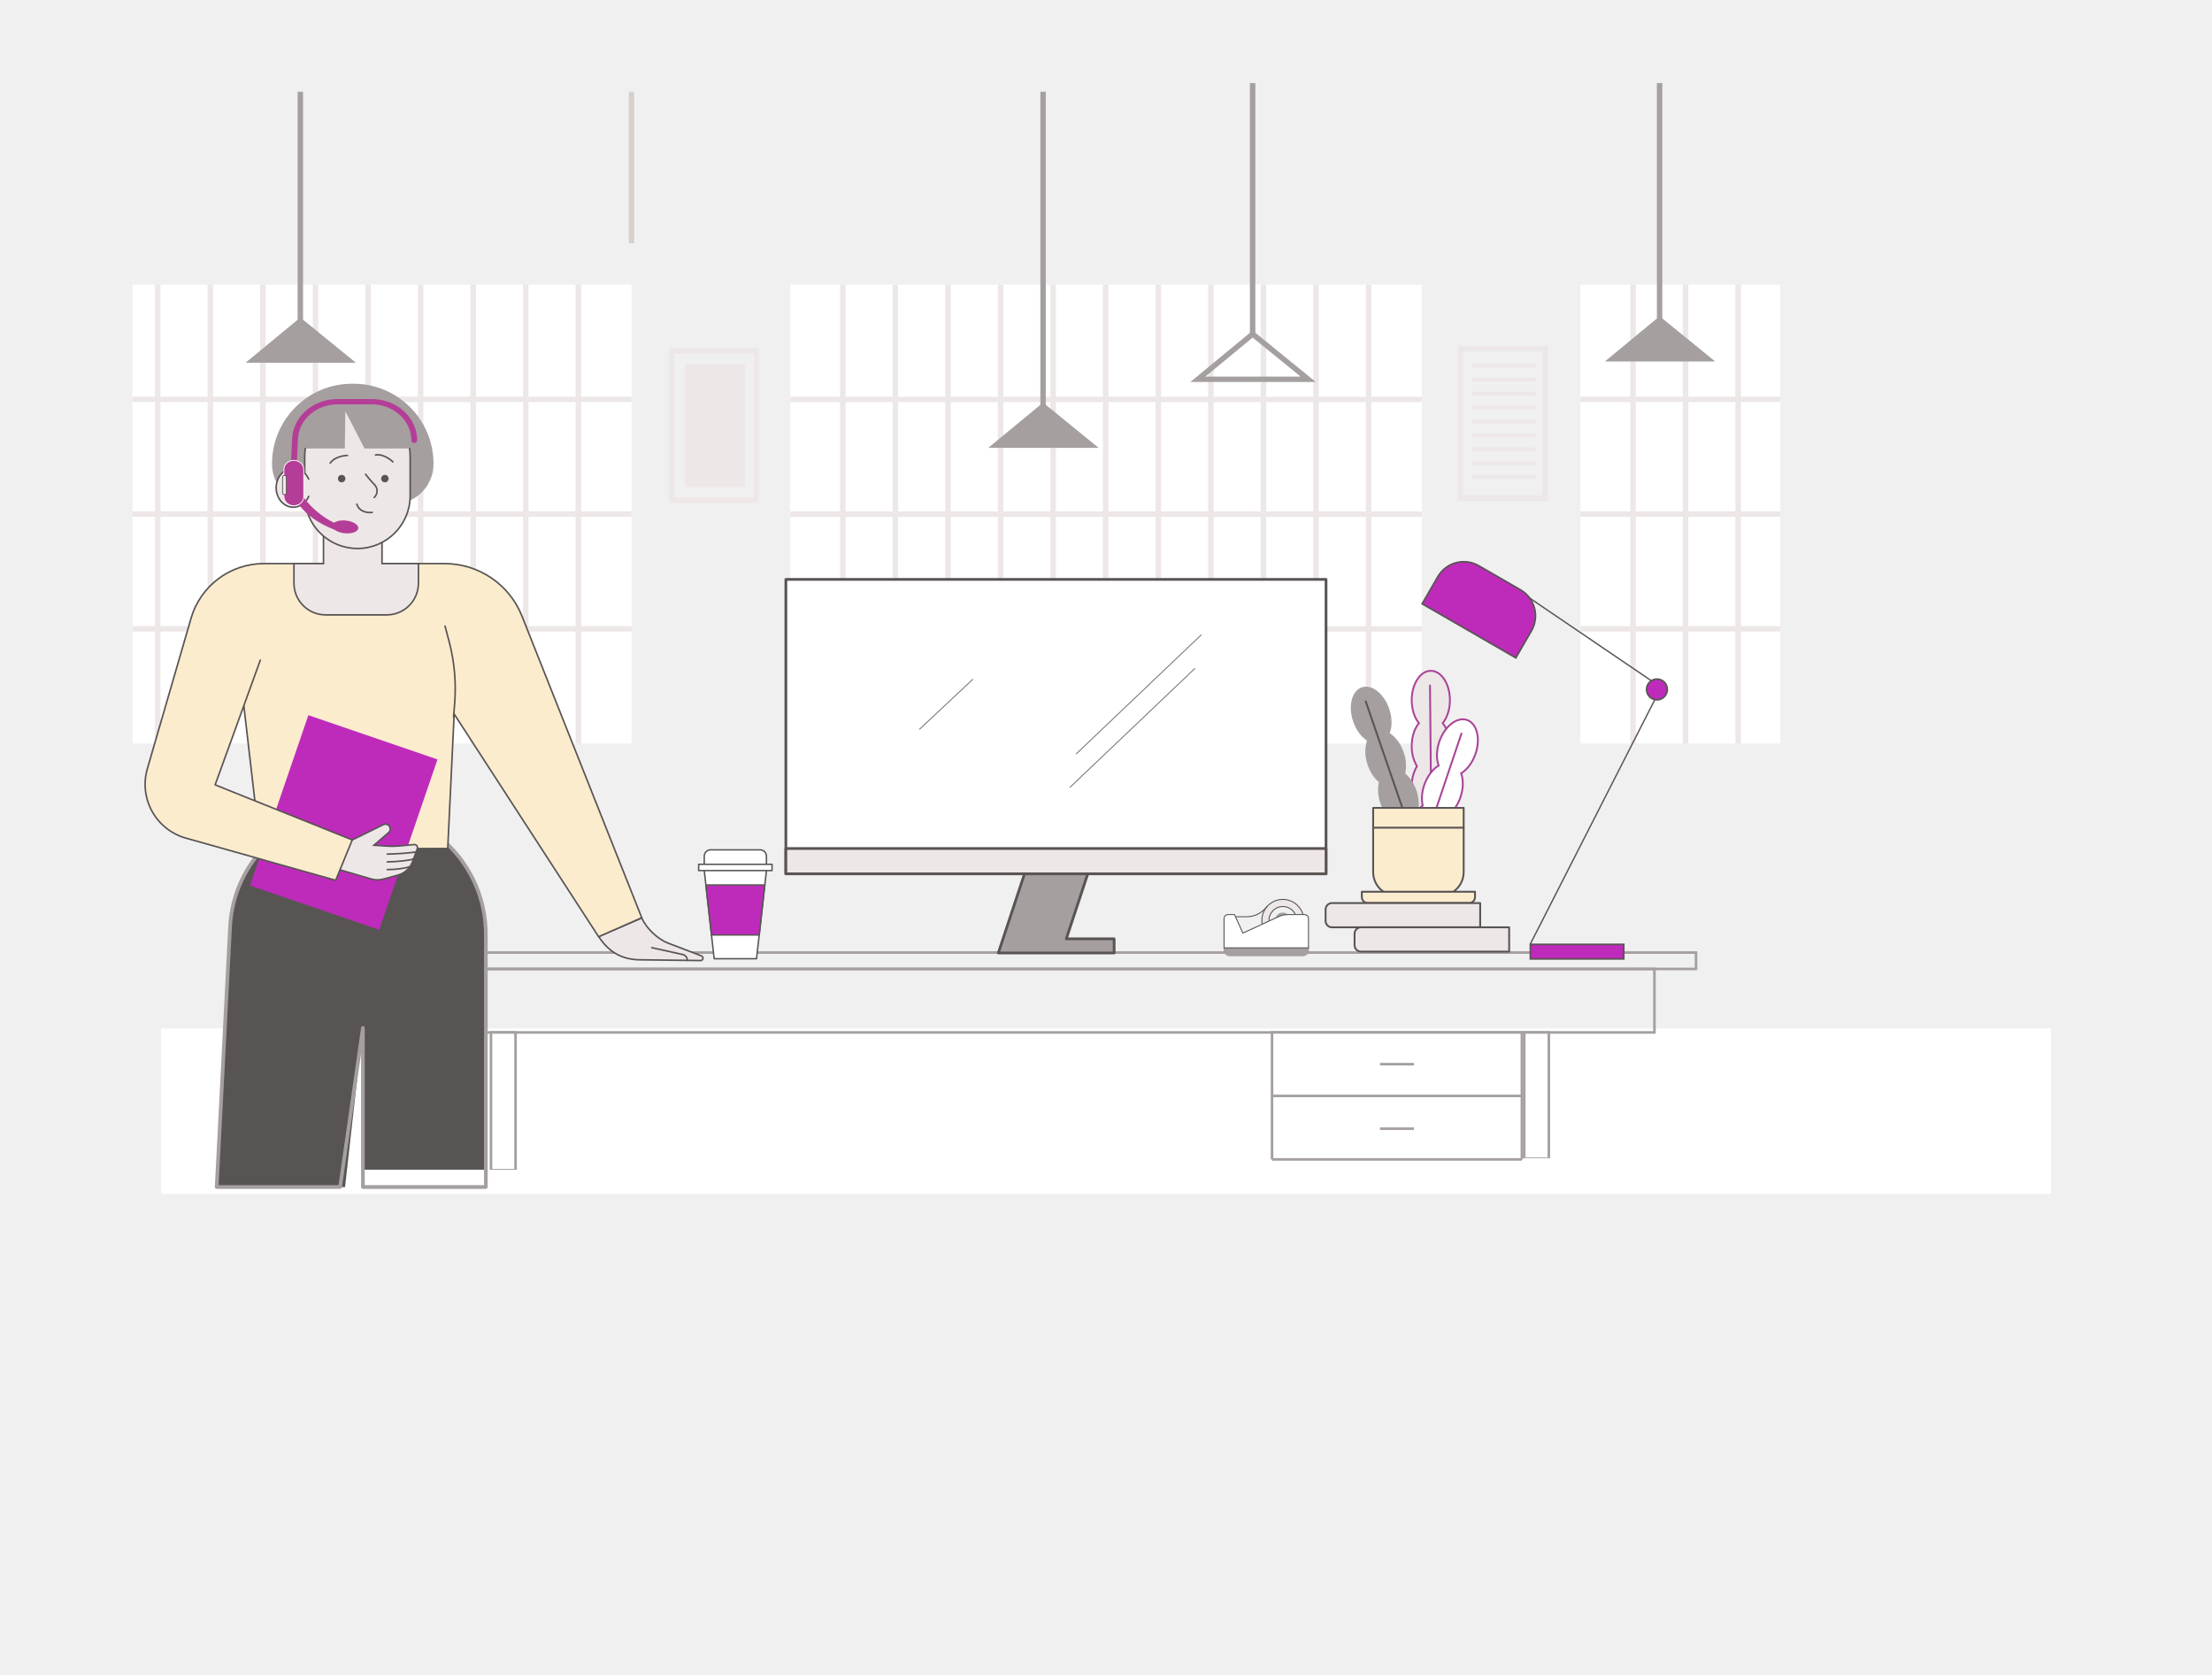
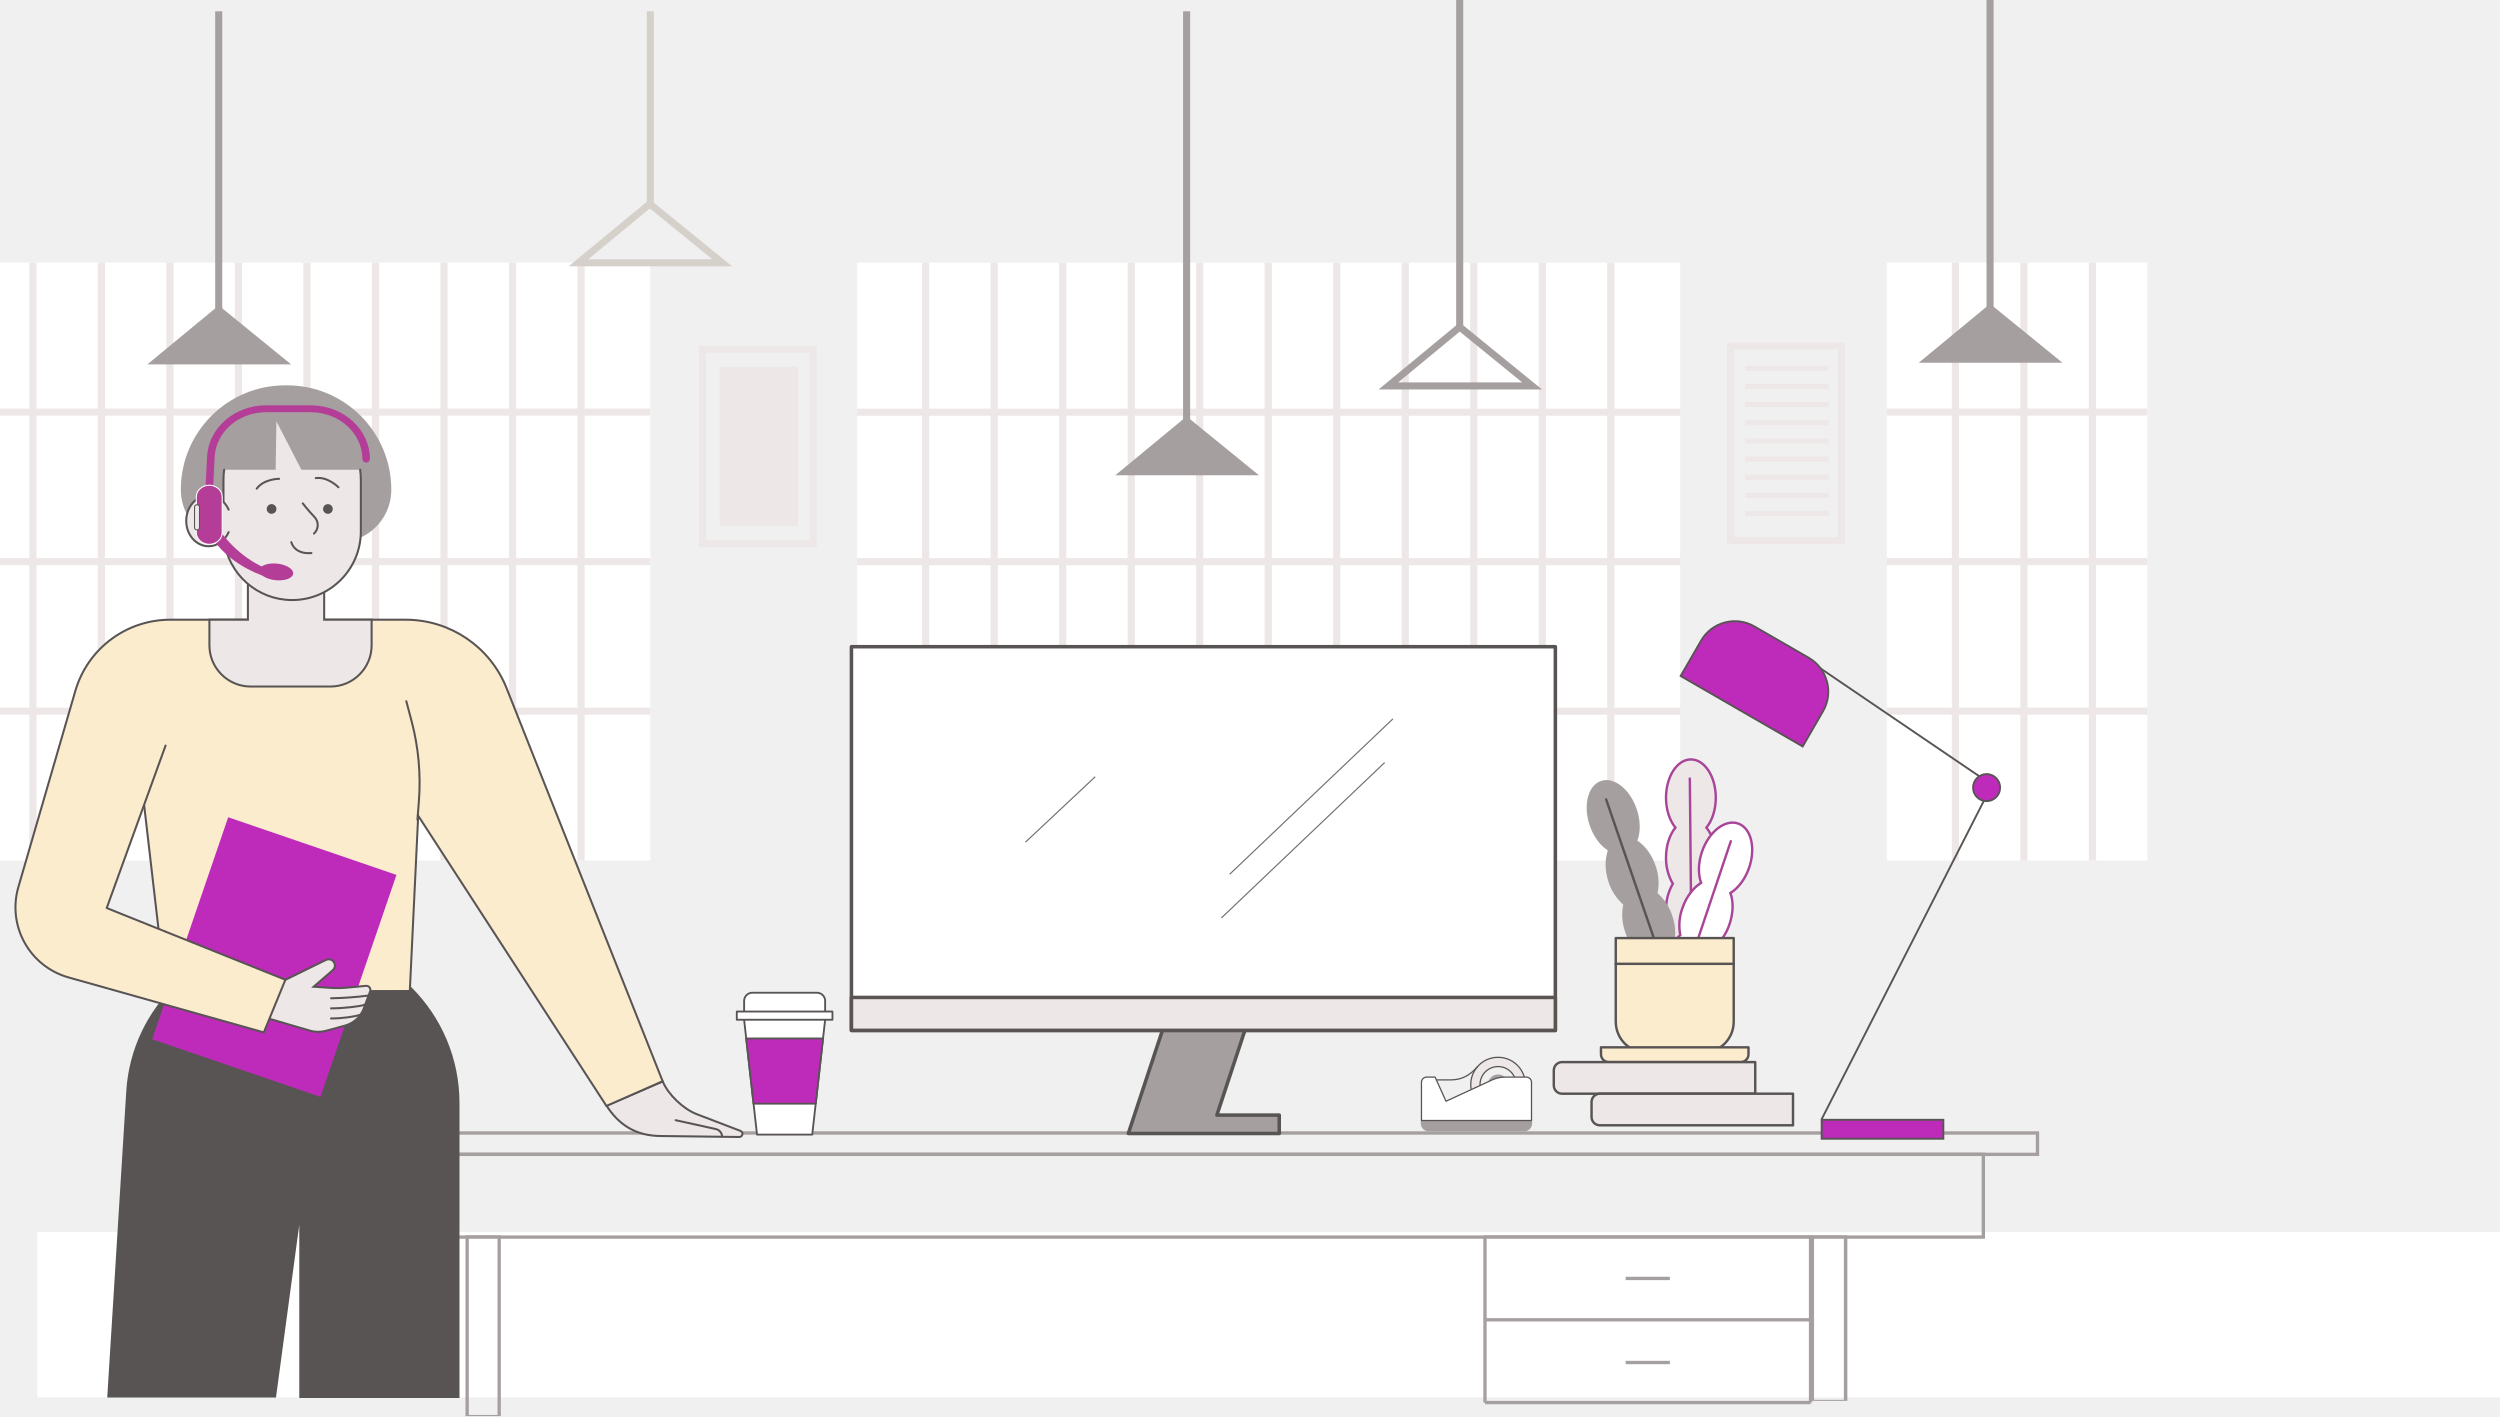
- <svg xmlns="http://www.w3.org/2000/svg" width="2247.275" height="1701.405" viewBox="0 0 2247.275 1701.405">
-   <defs>
-     <clipPath id="clip-path">
-       <rect id="Rectangle_1359" data-name="Rectangle 1359" width="2247.275" height="1701.405" transform="translate(0 -0.005)" fill="none" />
-     </clipPath>
-   </defs>
-   <g id="Assets" transform="translate(0 0.005)">
-     <rect id="white_bg" data-name="white bg" width="1920" height="168" transform="translate(163.638 1044.777)" fill="#fff" />
-     <rect id="Rectangle_1296" data-name="Rectangle 1296" width="507.031" height="466.177" transform="translate(134.598 289.131)" fill="#fff" />
-     <rect id="Rectangle_1297" data-name="Rectangle 1297" width="5.591" height="466.257" transform="translate(157.456 289.131)" fill="#ede7e7" />
-     <rect id="Rectangle_1298" data-name="Rectangle 1298" width="5.591" height="466.257" transform="translate(210.873 289.131)" fill="#ede7e7" />
-     <rect id="Rectangle_1299" data-name="Rectangle 1299" width="5.591" height="466.257" transform="translate(264.29 289.131)" fill="#ede7e7" />
-     <rect id="Rectangle_1300" data-name="Rectangle 1300" width="5.591" height="466.257" transform="translate(317.707 289.131)" fill="#ede7e7" />
-     <rect id="Rectangle_1301" data-name="Rectangle 1301" width="5.591" height="466.257" transform="translate(371.125 289.131)" fill="#ede7e7" />
-     <rect id="Rectangle_1302" data-name="Rectangle 1302" width="5.591" height="466.257" transform="translate(424.542 289.131)" fill="#ede7e7" />
-     <rect id="Rectangle_1303" data-name="Rectangle 1303" width="5.591" height="466.257" transform="translate(477.959 289.131)" fill="#ede7e7" />
-     <rect id="Rectangle_1304" data-name="Rectangle 1304" width="5.591" height="466.257" transform="translate(531.376 289.131)" fill="#ede7e7" />
-     <rect id="Rectangle_1305" data-name="Rectangle 1305" width="5.591" height="466.257" transform="translate(584.793 289.131)" fill="#ede7e7" />
-     <rect id="Rectangle_1306" data-name="Rectangle 1306" width="507.031" height="5.499" transform="translate(134.598 402.946)" fill="#ede7e7" />
-     <rect id="Rectangle_1307" data-name="Rectangle 1307" width="507.031" height="5.499" transform="translate(134.598 519.51)" fill="#ede7e7" />
-     <rect id="Rectangle_1308" data-name="Rectangle 1308" width="507.031" height="5.498" transform="translate(134.598 636.075)" fill="#ede7e7" />
-     <rect id="Rectangle_1309" data-name="Rectangle 1309" width="641.628" height="466.177" transform="translate(802.828 289.183)" fill="#fff" />
-     <rect id="Rectangle_1310" data-name="Rectangle 1310" width="5.591" height="466.257" transform="translate(853.45 289.184)" fill="#ede7e7" />
-     <rect id="Rectangle_1311" data-name="Rectangle 1311" width="5.591" height="466.257" transform="translate(906.867 289.184)" fill="#ede7e7" />
-     <rect id="Rectangle_1312" data-name="Rectangle 1312" width="5.591" height="466.257" transform="translate(960.284 289.184)" fill="#ede7e7" />
-     <rect id="Rectangle_1313" data-name="Rectangle 1313" width="5.591" height="466.257" transform="translate(1013.701 289.184)" fill="#ede7e7" />
-     <rect id="Rectangle_1314" data-name="Rectangle 1314" width="5.591" height="466.257" transform="translate(1067.118 289.184)" fill="#ede7e7" />
-     <rect id="Rectangle_1315" data-name="Rectangle 1315" width="5.591" height="466.257" transform="translate(1120.536 289.184)" fill="#ede7e7" />
-     <rect id="Rectangle_1316" data-name="Rectangle 1316" width="5.591" height="466.257" transform="translate(1173.953 289.184)" fill="#ede7e7" />
-     <rect id="Rectangle_1317" data-name="Rectangle 1317" width="5.591" height="466.257" transform="translate(1227.37 289.184)" fill="#ede7e7" />
-     <rect id="Rectangle_1318" data-name="Rectangle 1318" width="5.591" height="466.257" transform="translate(1280.787 289.184)" fill="#ede7e7" />
-     <rect id="Rectangle_1319" data-name="Rectangle 1319" width="5.591" height="466.257" transform="translate(1334.204 289.184)" fill="#ede7e7" />
-     <rect id="Rectangle_1320" data-name="Rectangle 1320" width="5.591" height="466.257" transform="translate(1387.621 289.184)" fill="#ede7e7" />
-     <rect id="Rectangle_1321" data-name="Rectangle 1321" width="641.629" height="5.499" transform="translate(802.828 402.998)" fill="#ede7e7" />
-     <rect id="Rectangle_1322" data-name="Rectangle 1322" width="641.629" height="5.499" transform="translate(802.828 519.562)" fill="#ede7e7" />
-     <rect id="Rectangle_1323" data-name="Rectangle 1323" width="641.629" height="5.499" transform="translate(802.828 636.127)" fill="#ede7e7" />
-     <rect id="Rectangle_1324" data-name="Rectangle 1324" width="203.025" height="466.177" transform="translate(1605.646 289.131)" fill="#fff" />
-     <rect id="Rectangle_1325" data-name="Rectangle 1325" width="5.591" height="466.257" transform="translate(1656.268 289.131)" fill="#ede7e7" />
-     <rect id="Rectangle_1326" data-name="Rectangle 1326" width="5.591" height="466.257" transform="translate(1709.685 289.131)" fill="#ede7e7" />
-     <rect id="Rectangle_1327" data-name="Rectangle 1327" width="5.591" height="466.257" transform="translate(1763.102 289.131)" fill="#ede7e7" />
-     <rect id="Rectangle_1328" data-name="Rectangle 1328" width="203.025" height="5.499" transform="translate(1605.646 402.946)" fill="#ede7e7" />
-     <rect id="Rectangle_1329" data-name="Rectangle 1329" width="203.025" height="5.499" transform="translate(1605.646 519.51)" fill="#ede7e7" />
-     <rect id="Rectangle_1330" data-name="Rectangle 1330" width="203.025" height="5.498" transform="translate(1605.646 636.075)" fill="#ede7e7" />
-     <path id="Path_4280" data-name="Path 4280" d="M679.414,511.085h91.909V353.855H679.414Zm5.5-151.732h80.911V505.586H684.913Z" fill="#ede7e7" />
-     <rect id="Rectangle_1331" data-name="Rectangle 1331" width="61.273" height="124.293" transform="translate(695.649 370.323)" fill="#ede7e7" />
-     <path id="Path_4281" data-name="Path 4281" d="M1481.152,508.726h91.909V351.5h-91.909Zm5.5-151.731h80.911V503.228h-80.911Z" fill="#ede7e7" />
-     <rect id="Rectangle_1332" data-name="Rectangle 1332" width="65.009" height="3.928" transform="translate(1495.204 369.643)" fill="#ede7e7" />
-     <rect id="Rectangle_1333" data-name="Rectangle 1333" width="65.009" height="3.928" transform="translate(1495.204 383.783)" fill="#ede7e7" />
-     <rect id="Rectangle_1334" data-name="Rectangle 1334" width="65.009" height="3.928" transform="translate(1495.204 397.923)" fill="#ede7e7" />
-     <rect id="Rectangle_1335" data-name="Rectangle 1335" width="65.009" height="3.928" transform="translate(1495.204 412.063)" fill="#ede7e7" />
-     <rect id="Rectangle_1336" data-name="Rectangle 1336" width="65.009" height="3.928" transform="translate(1495.204 426.202)" fill="#ede7e7" />
-     <rect id="Rectangle_1337" data-name="Rectangle 1337" width="65.009" height="3.928" transform="translate(1495.204 440.342)" fill="#ede7e7" />
-     <rect id="Rectangle_1338" data-name="Rectangle 1338" width="65.009" height="3.928" transform="translate(1495.204 454.482)" fill="#ede7e7" />
-     <rect id="Rectangle_1339" data-name="Rectangle 1339" width="65.009" height="3.928" transform="translate(1495.204 468.622)" fill="#ede7e7" />
-     <rect id="Rectangle_1340" data-name="Rectangle 1340" width="65.009" height="3.928" transform="translate(1495.204 482.762)" fill="#ede7e7" />
-     <rect id="Rectangle_1341" data-name="Rectangle 1341" width="5.499" height="153.809" transform="translate(638.879 93.233)" fill="#d5d1ca" />
-     <rect id="Rectangle_1342" data-name="Rectangle 1342" width="5.499" height="257.011" transform="translate(1269.865 84.409)" fill="#a59f9f" />
-     <path id="Path_4282" data-name="Path 4282" d="M1209.345,388.045H1336.8l-64.2-52.234Zm111.983-5.5H1224.64l47.987-39.625Z" fill="#a59f9f" />
-     <rect id="Rectangle_1343" data-name="Rectangle 1343" width="5.499" height="258.893" transform="translate(302.374 93.233)" fill="#a59f9f" />
-     <path id="Path_4283" data-name="Path 4283" d="M249.5,368.492H361.573l-56.449-45.93Z" fill="#a59f9f" />
-     <rect id="Rectangle_1344" data-name="Rectangle 1344" width="5.499" height="345.355" transform="translate(1056.951 93.233)" fill="#a59f9f" />
-     <path id="Path_4284" data-name="Path 4284" d="M1004.079,454.954H1116.15l-56.449-45.93Z" fill="#a59f9f" />
-     <rect id="Rectangle_1345" data-name="Rectangle 1345" width="5.499" height="266.438" transform="translate(1683.326 84.409)" fill="#a59f9f" />
-     <path id="Path_4285" data-name="Path 4285" d="M1630.453,367.213h112.071l-56.449-45.93Z" fill="#a59f9f" />
-     <path id="Path_4286" data-name="Path 4286" d="M1682.144,1050.157H390.175V983.051H1682.144Zm-1289.36-2.609h1286.75V985.661H392.784Z" fill="#a59f9f" />
-     <path id="Path_4287" data-name="Path 4287" d="M1724.353,985.66H347.966V966.405H1724.353ZM350.576,983.051H1721.744V969.015H350.576Z" fill="#a59f9f" />
-     <path id="Path_4288" data-name="Path 4288" d="M525.065,1188.424H497.489V1047.547h27.576Zm-24.967-.891h22.357V1048.438H500.1Z" fill="#a59f9f" />
-     <path id="Path_4289" data-name="Path 4289" d="M1574.831,1176.544h-27.577v-129h27.577Zm-24.968-.816h22.358V1048.363h-22.358Z" fill="#a59f9f" />
-     <path id="Path_4290" data-name="Path 4290" d="M1547.444,1177.849H1291.006v-130.3h256.438Zm-253.828-1h251.219V1048.551H1293.616Z" fill="#a59f9f" />
-     <rect id="Rectangle_1346" data-name="Rectangle 1346" width="253.828" height="2.609" transform="translate(1292.312 1112.045)" fill="#a59f9f" />
-     <rect id="Rectangle_1347" data-name="Rectangle 1347" width="253.828" height="2.609" transform="translate(1292.312 1176.544)" fill="#a59f9f" />
-     <rect id="Rectangle_1348" data-name="Rectangle 1348" width="34.471" height="2.609" transform="translate(1401.989 1145.335)" fill="#a59f9f" />
-     <rect id="Rectangle_1349" data-name="Rectangle 1349" width="34.471" height="2.609" transform="translate(1401.989 1079.796)" fill="#a59f9f" />
-     <rect id="Rectangle_1350" data-name="Rectangle 1350" width="548.781" height="299.124" transform="translate(798.393 588.596)" fill="#fff" />
-     <rect id="Rectangle_1351" data-name="Rectangle 1351" width="548.781" height="299.124" transform="translate(798.393 588.596)" fill="none" stroke="#595454" stroke-linecap="round" stroke-linejoin="round" stroke-width="2.763" />
-     <path id="Path_4291" data-name="Path 4291" d="M1083.288,953.757l21.831-66.038h-64.287L1014.26,968.1h117.646V953.757Z" fill="#a59f9f" />
-     <path id="Path_4292" data-name="Path 4292" d="M1083.288,953.757l21.831-66.038h-64.287L1014.26,968.1h117.646V953.757Z" fill="none" stroke="#595454" stroke-linecap="round" stroke-linejoin="round" stroke-width="2.763" />
-     <rect id="Rectangle_1352" data-name="Rectangle 1352" width="548.781" height="25.705" transform="translate(798.393 862.015)" fill="#ede7e7" />
-     <rect id="Rectangle_1353" data-name="Rectangle 1353" width="548.781" height="25.705" transform="translate(798.393 862.015)" fill="none" stroke="#5c5353" stroke-linecap="round" stroke-linejoin="round" stroke-width="2.763" />
-     <line id="Line_437" data-name="Line 437" y1="121.151" x2="127.27" transform="translate(1093.267 644.839)" fill="none" stroke="#707071" stroke-width="0.921" />
-     <line id="Line_438" data-name="Line 438" y1="51.045" x2="54.448" transform="translate(934.013 689.964)" fill="none" stroke="#707071" stroke-width="0.921" />
-     <line id="Line_439" data-name="Line 439" y1="121.151" x2="127.27" transform="translate(1086.82 678.913)" fill="none" stroke="#707071" stroke-width="0.921" />
-     <rect id="Rectangle_1354" data-name="Rectangle 1354" width="94.847" height="14.754" transform="translate(1554.799 959.394)" fill="#be2bbb" />
-     <rect id="Rectangle_1355" data-name="Rectangle 1355" width="94.847" height="14.754" transform="translate(1554.799 959.394)" fill="none" stroke="#595454" stroke-miterlimit="10" stroke-width="1.675" />
-     <path id="Path_4293" data-name="Path 4293" d="M1554.724,959.029,1687.585,698.3l-158.814-107.89" fill="none" stroke="#595454" stroke-miterlimit="10" stroke-width="1.383" />
-     <g id="Group_1196" data-name="Group 1196">
-       <g id="Group_1195" data-name="Group 1195" clip-path="url(#clip-path)">
-         <path id="Path_4294" data-name="Path 4294" d="M1693.908,700.406a10.538,10.538,0,1,1-10.538-10.539,10.539,10.539,0,0,1,10.538,10.539" fill="#be2bbb" />
-         <path id="Path_4295" data-name="Path 4295" d="M1693.908,700.406a10.538,10.538,0,1,1-10.538-10.539A10.539,10.539,0,0,1,1693.908,700.406Z" fill="none" stroke="#595454" stroke-miterlimit="10" stroke-width="1.675" />
-         <path id="Path_4296" data-name="Path 4296" d="M1540,668.313l-95.134-54.925,15.877-27.5a30.451,30.451,0,0,1,41.6-11.146l42.392,24.475a30.452,30.452,0,0,1,11.146,41.6Z" fill="#be2bbb" />
-         <path id="Path_4297" data-name="Path 4297" d="M1540,668.313l-95.134-54.925,15.877-27.5a30.451,30.451,0,0,1,41.6-11.146l42.392,24.475a30.452,30.452,0,0,1,11.146,41.6Z" fill="none" stroke="#595454" stroke-miterlimit="10" stroke-width="1.675" />
+ <svg xmlns="http://www.w3.org/2000/svg" width="1949.04" height="1104.015" viewBox="0 0 1949.04 1104.015">
+   <g id="assets" transform="translate(29.04 9.368)">
+     <g id="Assets-2" data-name="Assets" transform="translate(-163.638 -93.777)">
+       <rect id="white_bg" data-name="white bg" width="1920" height="129" transform="translate(163.638 1044.777)" fill="#fff" />
+       <rect id="Rectangle_1296" data-name="Rectangle 1296" width="507.031" height="466.177" transform="translate(134.598 289.131)" fill="#fff" />
+       <rect id="Rectangle_1297" data-name="Rectangle 1297" width="5.591" height="466.257" transform="translate(157.456 289.131)" fill="#ede7e7" />
+       <rect id="Rectangle_1298" data-name="Rectangle 1298" width="5.591" height="466.257" transform="translate(210.873 289.131)" fill="#ede7e7" />
+       <rect id="Rectangle_1299" data-name="Rectangle 1299" width="5.591" height="466.257" transform="translate(264.29 289.131)" fill="#ede7e7" />
+       <rect id="Rectangle_1300" data-name="Rectangle 1300" width="5.591" height="466.257" transform="translate(317.707 289.131)" fill="#ede7e7" />
+       <rect id="Rectangle_1301" data-name="Rectangle 1301" width="5.591" height="466.257" transform="translate(371.125 289.131)" fill="#ede7e7" />
+       <rect id="Rectangle_1302" data-name="Rectangle 1302" width="5.591" height="466.257" transform="translate(424.542 289.131)" fill="#ede7e7" />
+       <rect id="Rectangle_1303" data-name="Rectangle 1303" width="5.591" height="466.257" transform="translate(477.959 289.131)" fill="#ede7e7" />
+       <rect id="Rectangle_1304" data-name="Rectangle 1304" width="5.591" height="466.257" transform="translate(531.376 289.131)" fill="#ede7e7" />
+       <rect id="Rectangle_1305" data-name="Rectangle 1305" width="5.591" height="466.257" transform="translate(584.793 289.131)" fill="#ede7e7" />
+       <rect id="Rectangle_1306" data-name="Rectangle 1306" width="507.031" height="5.499" transform="translate(134.598 402.946)" fill="#ede7e7" />
+       <rect id="Rectangle_1307" data-name="Rectangle 1307" width="507.031" height="5.499" transform="translate(134.598 519.51)" fill="#ede7e7" />
+       <rect id="Rectangle_1308" data-name="Rectangle 1308" width="507.031" height="5.498" transform="translate(134.598 636.075)" fill="#ede7e7" />
+       <rect id="Rectangle_1309" data-name="Rectangle 1309" width="641.628" height="466.177" transform="translate(802.828 289.183)" fill="#fff" />
+       <rect id="Rectangle_1310" data-name="Rectangle 1310" width="5.591" height="466.257" transform="translate(853.45 289.184)" fill="#ede7e7" />
+       <rect id="Rectangle_1311" data-name="Rectangle 1311" width="5.591" height="466.257" transform="translate(906.867 289.184)" fill="#ede7e7" />
+       <rect id="Rectangle_1312" data-name="Rectangle 1312" width="5.591" height="466.257" transform="translate(960.284 289.184)" fill="#ede7e7" />
+       <rect id="Rectangle_1313" data-name="Rectangle 1313" width="5.591" height="466.257" transform="translate(1013.701 289.184)" fill="#ede7e7" />
+       <rect id="Rectangle_1314" data-name="Rectangle 1314" width="5.591" height="466.257" transform="translate(1067.118 289.184)" fill="#ede7e7" />
+       <rect id="Rectangle_1315" data-name="Rectangle 1315" width="5.591" height="466.257" transform="translate(1120.536 289.184)" fill="#ede7e7" />
+       <rect id="Rectangle_1316" data-name="Rectangle 1316" width="5.591" height="466.257" transform="translate(1173.953 289.184)" fill="#ede7e7" />
+       <rect id="Rectangle_1317" data-name="Rectangle 1317" width="5.591" height="466.257" transform="translate(1227.37 289.184)" fill="#ede7e7" />
+       <rect id="Rectangle_1318" data-name="Rectangle 1318" width="5.591" height="466.257" transform="translate(1280.787 289.184)" fill="#ede7e7" />
+       <rect id="Rectangle_1319" data-name="Rectangle 1319" width="5.591" height="466.257" transform="translate(1334.204 289.184)" fill="#ede7e7" />
+       <rect id="Rectangle_1320" data-name="Rectangle 1320" width="5.591" height="466.257" transform="translate(1387.621 289.184)" fill="#ede7e7" />
+       <rect id="Rectangle_1321" data-name="Rectangle 1321" width="641.629" height="5.499" transform="translate(802.828 402.998)" fill="#ede7e7" />
+       <rect id="Rectangle_1322" data-name="Rectangle 1322" width="641.629" height="5.499" transform="translate(802.828 519.562)" fill="#ede7e7" />
+       <rect id="Rectangle_1323" data-name="Rectangle 1323" width="641.629" height="5.499" transform="translate(802.828 636.127)" fill="#ede7e7" />
+       <rect id="Rectangle_1324" data-name="Rectangle 1324" width="203.025" height="466.177" transform="translate(1605.646 289.131)" fill="#fff" />
+       <rect id="Rectangle_1325" data-name="Rectangle 1325" width="5.591" height="466.257" transform="translate(1656.268 289.131)" fill="#ede7e7" />
+       <rect id="Rectangle_1326" data-name="Rectangle 1326" width="5.591" height="466.257" transform="translate(1709.685 289.131)" fill="#ede7e7" />
+       <rect id="Rectangle_1327" data-name="Rectangle 1327" width="5.591" height="466.257" transform="translate(1763.102 289.131)" fill="#ede7e7" />
+       <rect id="Rectangle_1328" data-name="Rectangle 1328" width="203.025" height="5.499" transform="translate(1605.646 402.946)" fill="#ede7e7" />
+       <rect id="Rectangle_1329" data-name="Rectangle 1329" width="203.025" height="5.499" transform="translate(1605.646 519.51)" fill="#ede7e7" />
+       <rect id="Rectangle_1330" data-name="Rectangle 1330" width="203.025" height="5.498" transform="translate(1605.646 636.075)" fill="#ede7e7" />
+       <path id="Path_4280" data-name="Path 4280" d="M679.414,511.085h91.909V353.855H679.414Zm5.5-151.732h80.911V505.586H684.913Z" fill="#ede7e7" />
+       <rect id="Rectangle_1331" data-name="Rectangle 1331" width="61.273" height="124.293" transform="translate(695.649 370.323)" fill="#ede7e7" />
+       <path id="Path_4281" data-name="Path 4281" d="M1481.152,508.726h91.909V351.5h-91.909Zm5.5-151.731h80.911V503.228h-80.911Z" fill="#ede7e7" />
+       <rect id="Rectangle_1332" data-name="Rectangle 1332" width="65.009" height="3.928" transform="translate(1495.204 369.643)" fill="#ede7e7" />
+       <rect id="Rectangle_1333" data-name="Rectangle 1333" width="65.009" height="3.928" transform="translate(1495.204 383.783)" fill="#ede7e7" />
+       <rect id="Rectangle_1334" data-name="Rectangle 1334" width="65.009" height="3.928" transform="translate(1495.204 397.923)" fill="#ede7e7" />
+       <rect id="Rectangle_1335" data-name="Rectangle 1335" width="65.009" height="3.928" transform="translate(1495.204 412.063)" fill="#ede7e7" />
+       <rect id="Rectangle_1336" data-name="Rectangle 1336" width="65.009" height="3.928" transform="translate(1495.204 426.202)" fill="#ede7e7" />
+       <rect id="Rectangle_1337" data-name="Rectangle 1337" width="65.009" height="3.928" transform="translate(1495.204 440.342)" fill="#ede7e7" />
+       <rect id="Rectangle_1338" data-name="Rectangle 1338" width="65.009" height="3.928" transform="translate(1495.204 454.482)" fill="#ede7e7" />
+       <rect id="Rectangle_1339" data-name="Rectangle 1339" width="65.009" height="3.928" transform="translate(1495.204 468.622)" fill="#ede7e7" />
+       <rect id="Rectangle_1340" data-name="Rectangle 1340" width="65.009" height="3.928" transform="translate(1495.204 482.762)" fill="#ede7e7" />
+       <rect id="Rectangle_1341" data-name="Rectangle 1341" width="5.499" height="153.809" transform="translate(638.879 93.233)" fill="#d5d1ca" />
+       <rect id="Rectangle_1342" data-name="Rectangle 1342" width="5.499" height="257.011" transform="translate(1269.865 84.409)" fill="#a59f9f" />
+       <path id="Path_4282" data-name="Path 4282" d="M1209.345,388.045H1336.8l-64.2-52.234Zm111.983-5.5H1224.64l47.987-39.625Z" fill="#a59f9f" />
+       <path id="Path_5282" data-name="Path 5282" d="M1209.345,388.045H1336.8l-64.2-52.234Zm111.983-5.5H1224.64l47.987-39.625Z" transform="translate(-631.443 -96.018)" fill="#d5d1ca" />
+       <rect id="Rectangle_1343" data-name="Rectangle 1343" width="5.499" height="258.893" transform="translate(302.374 93.233)" fill="#a59f9f" />
+       <path id="Path_4283" data-name="Path 4283" d="M249.5,368.492H361.573l-56.449-45.93Z" fill="#a59f9f" />
+       <rect id="Rectangle_1344" data-name="Rectangle 1344" width="5.499" height="345.355" transform="translate(1056.951 93.233)" fill="#a59f9f" />
+       <path id="Path_4284" data-name="Path 4284" d="M1004.079,454.954H1116.15l-56.449-45.93Z" fill="#a59f9f" />
+       <rect id="Rectangle_1345" data-name="Rectangle 1345" width="5.499" height="266.438" transform="translate(1683.326 84.409)" fill="#a59f9f" />
+       <path id="Path_4285" data-name="Path 4285" d="M1630.453,367.213h112.071l-56.449-45.93Z" fill="#a59f9f" />
+       <path id="Path_4286" data-name="Path 4286" d="M1682.144,1050.157H390.175V983.051H1682.144Zm-1289.36-2.609h1286.75V985.661H392.784Z" fill="#a59f9f" />
+       <path id="Path_4287" data-name="Path 4287" d="M1724.353,985.66H347.966V966.405H1724.353ZM350.576,983.051H1721.744V969.015H350.576Z" fill="#a59f9f" />
+       <path id="Path_4288" data-name="Path 4288" d="M525.065,1188.424H497.489V1047.547h27.576Zm-24.967-.891h22.357V1048.438H500.1Z" fill="#a59f9f" />
+       <path id="Path_4289" data-name="Path 4289" d="M1575.945,1176.544h-28.691v-129h28.691Zm-25.976-.816h23.261V1048.363h-23.261Z" transform="translate(-1.114)" fill="#a59f9f" />
+       <path id="Path_4290" data-name="Path 4290" d="M1547.444,1177.849H1291.006v-130.3h256.438Zm-253.828-1h251.219V1048.551H1293.616Z" fill="#a59f9f" />
+       <rect id="Rectangle_1346" data-name="Rectangle 1346" width="253.828" height="2.609" transform="translate(1292.312 1112.045)" fill="#a59f9f" />
+       <rect id="Rectangle_1347" data-name="Rectangle 1347" width="253.828" height="2.609" transform="translate(1292.312 1176.544)" fill="#a59f9f" />
+       <rect id="Rectangle_1348" data-name="Rectangle 1348" width="34.471" height="2.609" transform="translate(1401.989 1145.335)" fill="#a59f9f" />
+       <rect id="Rectangle_1349" data-name="Rectangle 1349" width="34.471" height="2.609" transform="translate(1401.989 1079.796)" fill="#a59f9f" />
+       <rect id="Rectangle_1350" data-name="Rectangle 1350" width="548.781" height="299.124" transform="translate(798.393 588.596)" fill="#fff" />
+       <rect id="Rectangle_1351" data-name="Rectangle 1351" width="548.781" height="299.124" transform="translate(798.393 588.596)" fill="none" stroke="#595454" stroke-linecap="round" stroke-linejoin="round" stroke-width="2.763" />
+       <path id="Path_4291" data-name="Path 4291" d="M1083.288,953.757l21.831-66.038h-64.287L1014.26,968.1h117.646V953.757Z" fill="#a59f9f" />
+       <path id="Path_4292" data-name="Path 4292" d="M1083.288,953.757l21.831-66.038h-64.287L1014.26,968.1h117.646V953.757Z" fill="none" stroke="#595454" stroke-linecap="round" stroke-linejoin="round" stroke-width="2.763" />
+       <rect id="Rectangle_1352" data-name="Rectangle 1352" width="548.781" height="25.705" transform="translate(798.393 862.015)" fill="#ede7e7" />
+       <rect id="Rectangle_1353" data-name="Rectangle 1353" width="548.781" height="25.705" transform="translate(798.393 862.015)" fill="none" stroke="#5c5353" stroke-linecap="round" stroke-linejoin="round" stroke-width="2.763" />
+       <line id="Line_437" data-name="Line 437" y1="121.151" x2="127.27" transform="translate(1093.267 644.839)" fill="none" stroke="#707071" stroke-width="0.921" />
+       <line id="Line_438" data-name="Line 438" y1="51.045" x2="54.448" transform="translate(934.013 689.964)" fill="none" stroke="#707071" stroke-width="0.921" />
+       <line id="Line_439" data-name="Line 439" y1="121.151" x2="127.27" transform="translate(1086.82 678.913)" fill="none" stroke="#707071" stroke-width="0.921" />
+     </g>
+     <g id="Group_1196" data-name="Group 1196" transform="translate(-150.638 84.223)">
+       <g id="Group_1569" data-name="Group 1569" transform="translate(-13.779 -183)">
        <path id="Path_4298" data-name="Path 4298" d="M778.665,878.035V869.77a6.417,6.417,0,0,0-6.417-6.417H721.919a6.417,6.417,0,0,0-6.417,6.417v14.646l10.059,89.54h43.046l10.058-89.54Z" fill="#fff" />
        <path id="Path_4299" data-name="Path 4299" d="M778.665,878.035V869.77a6.417,6.417,0,0,0-6.417-6.417H721.919a6.417,6.417,0,0,0-6.417,6.417v14.646l10.059,89.54h43.046l10.058-89.54Z" fill="none" stroke="#595454" stroke-linecap="round" stroke-linejoin="round" stroke-width="1.462" />
        <path id="Path_4300" data-name="Path 4300" d="M771.316,949.838H722.855l-5.7-50.821H777Z" fill="#be2bbb" />
        <path id="Path_4301" data-name="Path 4301" d="M771.316,949.838H722.855l-5.7-50.821H777Z" fill="none" stroke="#595454" stroke-linecap="round" stroke-linejoin="round" stroke-width="1.462" />
        <rect id="Rectangle_1356" data-name="Rectangle 1356" width="74.567" height="6.381" transform="translate(709.8 878.035)" fill="#fff" />
        <rect id="Rectangle_1357" data-name="Rectangle 1357" width="74.567" height="6.381" transform="translate(709.8 878.035)" fill="none" stroke="#595454" stroke-linecap="round" stroke-linejoin="round" stroke-width="1.462" />
-         <path id="Path_4306" data-name="Path 4306" d="M233.794,940.48l-14.823,265.49H350.532L368.7,1044.241v144.067h124.9V949.42A127.589,127.589,0,0,0,366.005,821.831h-6.321A126.111,126.111,0,0,0,233.794,940.48" fill="#595454" />
-         <path id="Path_4307" data-name="Path 4307" d="M233.794,940.48l-13.662,265.4H345.545l23.15-161.636v161.636h124.9V949.42A127.589,127.589,0,0,0,366.005,821.831h-6.321A126.111,126.111,0,0,0,233.794,940.48Z" fill="none" stroke="#a59f9f" stroke-linecap="round" stroke-linejoin="round" stroke-width="3.729" />
+         <path id="Path_4306" data-name="Path 4306" d="M233.794,940.48l-14.823,238.49H350.532L368.7,1044.241v135.067h124.9V949.42A127.589,127.589,0,0,0,366.005,821.831h-6.321A126.111,126.111,0,0,0,233.794,940.48" fill="#595454" />
        <path id="Path_4308" data-name="Path 4308" d="M452.14,636.067l4.143,15.684a187.592,187.592,0,0,1,5.652,62.5l-6.9,147.023-190.462.93-16.85-145.331s-12.043-54.823,40.074-61.505" fill="#fbecce" />
        <path id="Path_4309" data-name="Path 4309" d="M247.718,716.874l16.85,145.331H454.861l7.074-147.954a187.594,187.594,0,0,0-5.652-62.5l-4.143-15.683" fill="none" stroke="#595454" stroke-linecap="round" stroke-linejoin="round" stroke-width="1.593" />
        <path id="Path_4310" data-name="Path 4310" d="M712.63,971.069l-33.971-13.006c-10.47-4.01-22.326-15.185-26.6-25.548L608.232,951.4c9.355,14.565,22.35,23.672,42.709,23.672l60.78.751a2.457,2.457,0,0,0,.909-4.752" fill="#ede7e7" />
        <path id="Path_4311" data-name="Path 4311" d="M712.63,971.069l-33.971-13.006c-10.47-4.01-22.326-15.185-26.6-25.548L608.232,951.4c9.355,14.565,22.35,23.672,42.709,23.672l60.78.751A2.457,2.457,0,0,0,712.63,971.069Z" fill="none" stroke="#595454" stroke-linecap="round" stroke-linejoin="round" stroke-width="1.593" />
        <path id="Path_4312" data-name="Path 4312" d="M662.145,962.734l31.384,6.934a6.133,6.133,0,0,1,4.81,5.988" fill="none" stroke="#595454" stroke-linecap="round" stroke-linejoin="round" stroke-width="1.593" />
        <rect id="Rectangle_1358" data-name="Rectangle 1358" width="182.914" height="138.678" transform="matrix(0.324, -0.946, 0.946, 0.324, 254.019, 899.597)" fill="#be2bbb" />
        <path id="Path_4313" data-name="Path 4313" d="M333.92,880.315l43.165,12.624a22.757,22.757,0,0,0,12.369.116L404.344,889a21.7,21.7,0,0,0,14.64-13.38l4.957-13.337a3.194,3.194,0,0,0-3.3-4.291l-14.6,1.394a78.761,78.761,0,0,1-12.693.184l-13.433-.891,14.875-12.857a4.863,4.863,0,0,0-5.317-8.046c-10.441,5.11-39.062,19.162-39.062,19.162l-14.437-4.161Z" fill="#ede7e7" />
        <path id="Path_4314" data-name="Path 4314" d="M333.92,880.315l43.165,12.624a22.757,22.757,0,0,0,12.369.116L404.344,889a21.7,21.7,0,0,0,14.64-13.38l4.957-13.337a3.194,3.194,0,0,0-3.3-4.291l-14.6,1.394a78.761,78.761,0,0,1-12.693.184l-13.433-.891,14.875-12.857a4.863,4.863,0,0,0-5.317-8.046c-10.441,5.11-39.062,19.162-39.062,19.162l-14.437-4.161Z" fill="none" stroke="#595454" stroke-linecap="round" stroke-miterlimit="10" stroke-width="1.593" />
        <path id="Path_4315" data-name="Path 4315" d="M393.467,867.683a270.547,270.547,0,0,0,29.252-2.117" fill="none" stroke="#595454" stroke-linecap="round" stroke-linejoin="round" stroke-width="1.593" />
        <path id="Path_4316" data-name="Path 4316" d="M393.467,875.549c9.219,0,22.949-1.468,26.634-2.937" fill="none" stroke="#595454" stroke-linecap="round" stroke-linejoin="round" stroke-width="1.593" />
        <path id="Path_4317" data-name="Path 4317" d="M393.467,883.416c9.219,0,18.579-1.459,22.949-2.918" fill="none" stroke="#595454" stroke-linecap="round" stroke-linejoin="round" stroke-width="1.593" />
        <path id="Path_4318" data-name="Path 4318" d="M461.1,724.9,608.157,951.609l43.826-19.283L530.3,625.9a84.554,84.554,0,0,0-78.585-53.347H268.055A77.012,77.012,0,0,0,194.1,628.085L149.681,781.04a56.684,56.684,0,0,0,39.074,70.371l152.3,42.879,16.809-41.049-139.3-55.916,45.884-126.637" fill="#fbecce" />
        <path id="Path_4319" data-name="Path 4319" d="M461.1,724.9,608.157,951.609l43.826-19.283L530.3,625.9a84.554,84.554,0,0,0-78.585-53.347H268.055A77.012,77.012,0,0,0,194.1,628.085L149.681,781.04a56.684,56.684,0,0,0,39.074,70.371l152.3,42.879,16.809-41.049-139.3-55.916,45.884-126.637" fill="none" stroke="#595454" stroke-linecap="round" stroke-linejoin="round" stroke-width="1.593" />
        <path id="Path_4320" data-name="Path 4320" d="M388.112,572.52V539.04h-59.47v33.48H298.637v19.973a32.156,32.156,0,0,0,32.156,32.156h62.148A32.156,32.156,0,0,0,425.1,592.493V572.52Z" fill="#ede7e7" />
        <path id="Path_4321" data-name="Path 4321" d="M388.112,572.52V539.04h-59.47v33.48H298.637v19.973a32.156,32.156,0,0,0,32.156,32.156h62.148A32.156,32.156,0,0,0,425.1,592.493V572.52Z" fill="none" stroke="#595454" stroke-linecap="round" stroke-miterlimit="10" stroke-width="1.593" />
        <path id="Path_4322" data-name="Path 4322" d="M460.825,728.466l1.109-14.215a187.567,187.567,0,0,0-5.651-62.5l-4.143-15.683" fill="none" stroke="#595454" stroke-linecap="round" stroke-linejoin="round" stroke-width="1.593" />
        <path id="Path_4323" data-name="Path 4323" d="M298,475.714a16.225,16.225,0,0,1,11.591,5.034V463.357a53.475,53.475,0,0,1,53.475-53.475h.149a53.476,53.476,0,0,1,53.475,53.475v40.312a53.55,53.55,0,0,1-30.173,48.187,48.911,48.911,0,0,1-22.547,5.363c-23.707,0-36.923-14.011-36.923-14.011a53.433,53.433,0,0,1-17.087-33.338A16.311,16.311,0,0,1,298,515.283c-9.634,0-17.444-8.858-17.444-19.785s7.81-19.784,17.444-19.784" fill="#ede7e7" />
        <path id="Path_4324" data-name="Path 4324" d="M357.671,389.819h1.449a81.306,81.306,0,0,1,81.306,81.3h0a40.715,40.715,0,0,1-23.96,37.365c.142-1.589.227-3.195.227-4.821V463.358a53.963,53.963,0,0,0-.562-7.718H370.345l-19.473-37.789-.6,37.789H310.156a53.813,53.813,0,0,0-.562,7.718v17.39A16.229,16.229,0,0,0,298,475.714c-8.1,0-14.888,6.268-16.853,14.753a40.869,40.869,0,0,1-4.784-19.342h0a81.305,81.305,0,0,1,81.3-81.3" fill="#a59f9f" />
        <path id="Path_4325" data-name="Path 4325" d="M391.025,482.43a3.785,3.785,0,1,1-3.785,3.784,3.784,3.784,0,0,1,3.785-3.784m-47.711,3.784a3.784,3.784,0,1,0,3.784-3.784,3.784,3.784,0,0,0-3.784,3.784" fill="#595454" />
        <path id="Path_4326" data-name="Path 4326" d="M362.5,512.069s1.914,9.589,15.685,8.53" fill="none" stroke="#595454" stroke-linecap="round" stroke-linejoin="round" stroke-width="1.593" />
        <path id="Path_4327" data-name="Path 4327" d="M371.418,481.837s4.482,5.832,9.068,10.575a9.037,9.037,0,0,1-.291,12.96l-.038.035" fill="none" stroke="#595454" stroke-linecap="round" stroke-linejoin="round" stroke-width="1.593" />
        <path id="Path_4328" data-name="Path 4328" d="M352.98,462.69s-11.878,0-17.468,7.686" fill="none" stroke="#595454" stroke-linecap="round" stroke-linejoin="round" stroke-width="1.593" />
        <path id="Path_4329" data-name="Path 4329" d="M399.218,469.276s-8.308-8.489-17.711-7.109" fill="none" stroke="#595454" stroke-linecap="round" stroke-linejoin="round" stroke-width="1.593" />
        <path id="Path_4330" data-name="Path 4330" d="M313.621,504.271c-2.853,6.52-8.766,11.012-15.618,11.012-9.635,0-17.445-8.858-17.445-19.784s7.81-19.784,17.445-19.784c6.852,0,12.765,4.492,15.618,11.012" fill="none" stroke="#595454" stroke-linecap="round" stroke-linejoin="round" stroke-width="1.593" />
        <path id="Path_4331" data-name="Path 4331" d="M309.594,480.729V463.358a53.976,53.976,0,0,1,.553-7.719" fill="none" stroke="#595454" stroke-linecap="round" stroke-linejoin="round" stroke-width="1.593" />
        <path id="Path_4332" data-name="Path 4332" d="M416.14,455.639a53.981,53.981,0,0,1,.553,7.719V503.67a53.549,53.549,0,0,1-53.549,53.549h0a53.557,53.557,0,0,1-53.192-47.336" fill="none" stroke="#595454" stroke-linecap="round" stroke-linejoin="round" stroke-width="1.593" />
        <path id="Path_4333" data-name="Path 4333" d="M337.6,533.747c-.534,3.544,4.932,7.1,12.209,7.944s13.609-1.346,14.143-4.89-4.932-7.1-12.209-7.943-13.609,1.345-14.143,4.889" fill="#b43e97" />
        <path id="Path_4334" data-name="Path 4334" d="M342.915,532.582s-23.953-8.469-40.5-36.021c-4.079-6.793-5,5.3-5,5.3s7.371,23.028,42.685,36.391Z" fill="#b43e97" />
        <path id="Path_4335" data-name="Path 4335" d="M298.144,480.792a2.857,2.857,0,0,0,2.962-2.574l1.628-32.523c.981-19.578,18.64-34.914,40.2-34.914h34.709c22.191,0,40.244,16.408,40.244,36.576a2.981,2.981,0,0,0,5.935,0c0-23.142-20.716-41.97-46.179-41.97H342.937c-24.743,0-45.006,17.6-46.131,40.062l-1.629,32.523a2.813,2.813,0,0,0,2.83,2.817l.137,0" fill="#b43e97" />
        <path id="Path_4336" data-name="Path 4336" d="M298.513,513.777h0c5.556,0,10.1-4.131,10.1-9.181V476.86c0-5.049-4.546-9.181-10.1-9.181s-10.1,4.132-10.1,9.181V504.6c0,5.05,4.546,9.181,10.1,9.181" fill="#b43e97" />
        <path id="Path_4337" data-name="Path 4337" d="M298.513,513.777h0c5.556,0,10.1-4.131,10.1-9.181V476.86c0-5.049-4.546-9.181-10.1-9.181s-10.1,4.132-10.1,9.181V504.6C288.411,509.646,292.957,513.777,298.513,513.777Z" fill="none" stroke="#fff" stroke-miterlimit="10" stroke-width="0.835" />
        <path id="Path_4338" data-name="Path 4338" d="M288.973,502.559h0a1.862,1.862,0,0,0,1.939-1.763l0-16.137a1.948,1.948,0,0,0-3.879,0l0,16.138a1.862,1.862,0,0,0,1.939,1.763" fill="#ede7e7" />
        <path id="Path_4339" data-name="Path 4339" d="M288.973,502.559h0a1.862,1.862,0,0,0,1.939-1.763l0-16.137a1.948,1.948,0,0,0-3.879,0l0,16.138A1.862,1.862,0,0,0,288.973,502.559Z" fill="none" stroke="#595454" stroke-miterlimit="10" stroke-width="0.835" />
        <path id="Path_4340" data-name="Path 4340" d="M1465.728,734.626c4.448-5.469,7.306-13.872,7.306-23.315,0-16.483-8.686-29.846-19.4-29.846s-19.4,13.363-19.4,29.846c0,9.443,2.858,17.846,7.307,23.315-4.449,5.469-7.307,13.872-7.307,23.315a39.536,39.536,0,0,0,5.307,20.469,39.543,39.543,0,0,0-5.307,20.47,40.282,40.282,0,0,0,4.643,19.345,40.282,40.282,0,0,0-4.643,19.345c0,16.483,8.686,29.846,19.4,29.846s19.4-13.363,19.4-29.846a40.28,40.28,0,0,0-4.642-19.345,40.28,40.28,0,0,0,4.642-19.345,39.543,39.543,0,0,0-5.307-20.47,39.536,39.536,0,0,0,5.307-20.469c0-9.443-2.858-17.846-7.306-23.315" fill="#ede7e7" />
        <path id="Path_4341" data-name="Path 4341" d="M1465.728,734.626c4.448-5.469,7.306-13.872,7.306-23.315,0-16.483-8.686-29.846-19.4-29.846s-19.4,13.363-19.4,29.846c0,9.443,2.858,17.846,7.307,23.315-4.449,5.469-7.307,13.872-7.307,23.315a39.536,39.536,0,0,0,5.307,20.469,39.543,39.543,0,0,0-5.307,20.47,40.282,40.282,0,0,0,4.643,19.345,40.282,40.282,0,0,0-4.643,19.345c0,16.483,8.686,29.846,19.4,29.846s19.4-13.363,19.4-29.846a40.28,40.28,0,0,0-4.642-19.345,40.28,40.28,0,0,0,4.642-19.345,39.543,39.543,0,0,0-5.307-20.47,39.536,39.536,0,0,0,5.307-20.469C1473.034,748.5,1470.176,740.095,1465.728,734.626Z" fill="none" stroke="#a84599" stroke-miterlimit="10" stroke-width="1.898" />
        <line id="Line_440" data-name="Line 440" x2="1.677" y2="173.109" transform="translate(1452.795 696.388)" fill="#ede7e7" />
        <line id="Line_441" data-name="Line 441" x2="1.677" y2="173.109" transform="translate(1452.795 696.388)" fill="none" stroke="#a84599" stroke-linecap="round" stroke-linejoin="round" stroke-width="1.898" />
        <path id="Path_4342" data-name="Path 4342" d="M1411.9,744.836c2.491-6.595,2.547-15.47-.437-24.429-5.21-15.638-17.675-25.571-27.84-22.184s-14.182,18.809-8.972,34.448c2.984,8.958,8.352,16.027,14.3,19.81-2.492,6.595-2.547,15.471.437,24.429a39.546,39.546,0,0,0,11.505,17.743,39.537,39.537,0,0,0,1.435,21.1,40.273,40.273,0,0,0,10.519,16.885,40.277,40.277,0,0,0,1.709,19.821c5.21,15.639,17.674,25.571,27.839,22.185s14.182-18.81,8.973-34.448a40.286,40.286,0,0,0-10.519-16.886,40.276,40.276,0,0,0-1.71-19.821,39.531,39.531,0,0,0-11.505-17.743,39.546,39.546,0,0,0-1.434-21.1c-2.985-8.958-8.352-16.027-14.3-19.81" fill="#a59f9f" />
        <line id="Line_442" data-name="Line 442" x2="56.305" y2="163.705" transform="translate(1387.547 712.646)" fill="#a59f9f" />
        <line id="Line_443" data-name="Line 443" x2="56.305" y2="163.705" transform="translate(1387.547 712.646)" fill="none" stroke="#595454" stroke-linecap="round" stroke-linejoin="round" stroke-width="1.898" />
        <path id="Path_4343" data-name="Path 4343" d="M1484.429,785.623c6-3.708,11.452-10.708,14.549-19.628,5.408-15.572,1.585-31.044-8.536-34.559s-22.71,6.26-28.117,21.832c-3.1,8.919-3.154,17.795-.745,24.421-6,3.707-11.453,10.708-14.551,19.628a39.541,39.541,0,0,0-1.7,21.078,39.541,39.541,0,0,0-11.728,17.6,40.292,40.292,0,0,0-1.96,19.8,40.286,40.286,0,0,0-10.731,16.752c-5.407,15.571-1.585,31.043,8.536,34.558s22.71-6.26,28.117-21.831a40.281,40.281,0,0,0,1.96-19.8,40.272,40.272,0,0,0,10.731-16.751,39.542,39.542,0,0,0,1.7-21.078,39.538,39.538,0,0,0,11.728-17.6c3.1-8.92,3.154-17.8.746-24.421" fill="#fff" />
        <path id="Path_4344" data-name="Path 4344" d="M1484.429,785.623c6-3.708,11.452-10.708,14.549-19.628,5.408-15.572,1.585-31.044-8.536-34.559s-22.71,6.26-28.117,21.832c-3.1,8.919-3.154,17.795-.745,24.421-6,3.707-11.453,10.708-14.551,19.628a39.541,39.541,0,0,0-1.7,21.078,39.541,39.541,0,0,0-11.728,17.6,40.292,40.292,0,0,0-1.96,19.8,40.286,40.286,0,0,0-10.731,16.752c-5.407,15.571-1.585,31.043,8.536,34.558s22.71-6.26,28.117-21.831a40.281,40.281,0,0,0,1.96-19.8,40.272,40.272,0,0,0,10.731-16.751,39.542,39.542,0,0,0,1.7-21.078,39.538,39.538,0,0,0,11.728-17.6C1486.78,801.124,1486.837,792.248,1484.429,785.623Z" fill="none" stroke="#a84599" stroke-miterlimit="10" stroke-width="1.898" />
        <line id="Line_444" data-name="Line 444" x1="55.199" y2="164.082" transform="translate(1429.556 745.259)" fill="#ede7e7" />
        <line id="Line_445" data-name="Line 445" x1="55.199" y2="164.082" transform="translate(1429.556 745.259)" fill="none" stroke="#a84599" stroke-linecap="round" stroke-linejoin="round" stroke-width="1.898" />
        <path id="Path_4345" data-name="Path 4345" d="M1462.786,910.161h-43.51a24.228,24.228,0,0,1-24.229-24.228V820.739h91.968v65.194a24.229,24.229,0,0,1-24.229,24.228" fill="#fbecce" />
        <path id="Path_4346" data-name="Path 4346" d="M1462.786,910.161h-43.51a24.228,24.228,0,0,1-24.229-24.228V820.739h91.968v65.194A24.229,24.229,0,0,1,1462.786,910.161Z" fill="none" stroke="#595454" stroke-linecap="round" stroke-linejoin="round" stroke-width="1.898" />
        <line id="Line_446" data-name="Line 446" x2="91.969" transform="translate(1395.047 840.831)" fill="#fff" />
        <line id="Line_447" data-name="Line 447" x2="91.969" transform="translate(1395.047 840.831)" fill="none" stroke="#595454" stroke-linecap="round" stroke-linejoin="round" stroke-width="1.898" />
        <path id="Path_4347" data-name="Path 4347" d="M1492.474,917.424H1389.587a6.06,6.06,0,0,1-6.06-6.06v-5.441h115.007v5.441a6.06,6.06,0,0,1-6.06,6.06" fill="#fbecce" />
        <path id="Path_4348" data-name="Path 4348" d="M1492.474,917.424H1389.587a6.06,6.06,0,0,1-6.06-6.06v-5.441h115.007v5.441A6.06,6.06,0,0,1,1492.474,917.424Z" fill="none" stroke="#595454" stroke-linecap="round" stroke-linejoin="round" stroke-width="1.898" />
        <path id="Path_4349" data-name="Path 4349" d="M1503.79,942.069H1353.218a6.493,6.493,0,0,1-6.494-6.493V923.917a6.493,6.493,0,0,1,6.494-6.492H1503.79Z" fill="#ede7e7" />
        <path id="Path_4350" data-name="Path 4350" d="M1503.79,942.069H1353.218a6.493,6.493,0,0,1-6.494-6.493V923.917a6.493,6.493,0,0,1,6.494-6.492H1503.79Z" fill="none" stroke="#595454" stroke-linecap="round" stroke-linejoin="round" stroke-width="1.898" />
        <path id="Path_4351" data-name="Path 4351" d="M1533.239,966.713H1382.667a6.493,6.493,0,0,1-6.493-6.493V948.561a6.493,6.493,0,0,1,6.493-6.492h150.572Z" fill="#ede7e7" />
        <path id="Path_4352" data-name="Path 4352" d="M1533.239,966.713H1382.667a6.493,6.493,0,0,1-6.493-6.493V948.561a6.493,6.493,0,0,1,6.493-6.492h150.572Z" fill="none" stroke="#595454" stroke-linecap="round" stroke-linejoin="round" stroke-width="1.898" />
        <path id="Path_4353" data-name="Path 4353" d="M1311.223,935a7.929,7.929,0,1,0-7.929,7.929,7.929,7.929,0,0,0,7.929-7.929" fill="#a59f9f" />
        <path id="Path_4354" data-name="Path 4354" d="M1303.3,913.7a21.3,21.3,0,1,0,21.3,21.3,21.3,21.3,0,0,0-21.3-21.3m0,35.367a14.07,14.07,0,1,1,14.07-14.07,14.07,14.07,0,0,1-14.07,14.07" fill="#ede7e7" />
        <path id="Path_4355" data-name="Path 4355" d="M1303.3,913.7a21.3,21.3,0,1,0,21.3,21.3A21.3,21.3,0,0,0,1303.3,913.7Zm0,35.367a14.07,14.07,0,1,1,14.07-14.07A14.07,14.07,0,0,1,1303.3,949.07Z" fill="none" stroke="#595454" stroke-linecap="round" stroke-linejoin="round" stroke-width="1" />
        <path id="Path_4356" data-name="Path 4356" d="M1255.389,931.322h10.954c8.59,0,15.122-3.579,20.972-10.392" fill="none" stroke="#595454" stroke-linecap="round" stroke-linejoin="round" stroke-width="1" />
        <path id="Path_4357" data-name="Path 4357" d="M1243.565,962.953v2.262a5.682,5.682,0,0,0,5.682,5.682h74.426a5.682,5.682,0,0,0,5.682-5.682v-2.262Z" fill="#a59f9f" />
        <path id="Path_4358" data-name="Path 4358" d="M1243.565,962.953v2.262a5.682,5.682,0,0,0,5.682,5.682h74.426a5.682,5.682,0,0,0,5.682-5.682v-2.262Z" fill="none" stroke="#a59f9f" stroke-linecap="round" stroke-linejoin="round" stroke-width="1" />
        <path id="Path_4359" data-name="Path 4359" d="M1325.253,929.115h-16.647a23.4,23.4,0,0,0-9.814,2.157l-36.1,16.674-8.5-18.831h-6.519a4.1,4.1,0,0,0-4.1,4.1v29.735h85.79V933.217a4.1,4.1,0,0,0-4.1-4.1" fill="#fff" />
        <path id="Path_4360" data-name="Path 4360" d="M1325.253,929.115h-16.647a23.4,23.4,0,0,0-9.814,2.157l-36.1,16.674-8.5-18.831h-6.519a4.1,4.1,0,0,0-4.1,4.1v29.735h85.79V933.217A4.1,4.1,0,0,0,1325.253,929.115Z" fill="none" stroke="#595454" stroke-linecap="round" stroke-linejoin="round" stroke-width="1" />
+         <rect id="Rectangle_1354" data-name="Rectangle 1354" width="94.847" height="14.754" transform="translate(1555.578 962.431)" fill="#be2bbb" stroke="#595454" stroke-width="1.5" />
+         <path id="Path_4293" data-name="Path 4293" d="M1554.724,959.029,1687.585,698.3l-158.814-107.89" transform="translate(0.779 3.038)" fill="none" stroke="#595454" stroke-miterlimit="10" stroke-width="1.5" />
+         <path id="Path_5283" data-name="Path 5283" d="M1540,668.313l-95.134-54.925,15.877-27.5a30.451,30.451,0,0,1,41.6-11.146l42.392,24.475a30.452,30.452,0,0,1,11.146,41.6Z" transform="translate(0.779 3.038)" fill="#be2bbb" stroke="#595454" stroke-width="1.5" />
+         <path id="Path_5284" data-name="Path 5284" d="M1693.908,700.406a10.538,10.538,0,1,1-10.538-10.539,10.539,10.539,0,0,1,10.538,10.539" transform="translate(0.779 3.038)" fill="#be2bbb" stroke="#595454" stroke-width="1.5" />
      </g>
    </g>
  </g>
</svg>
